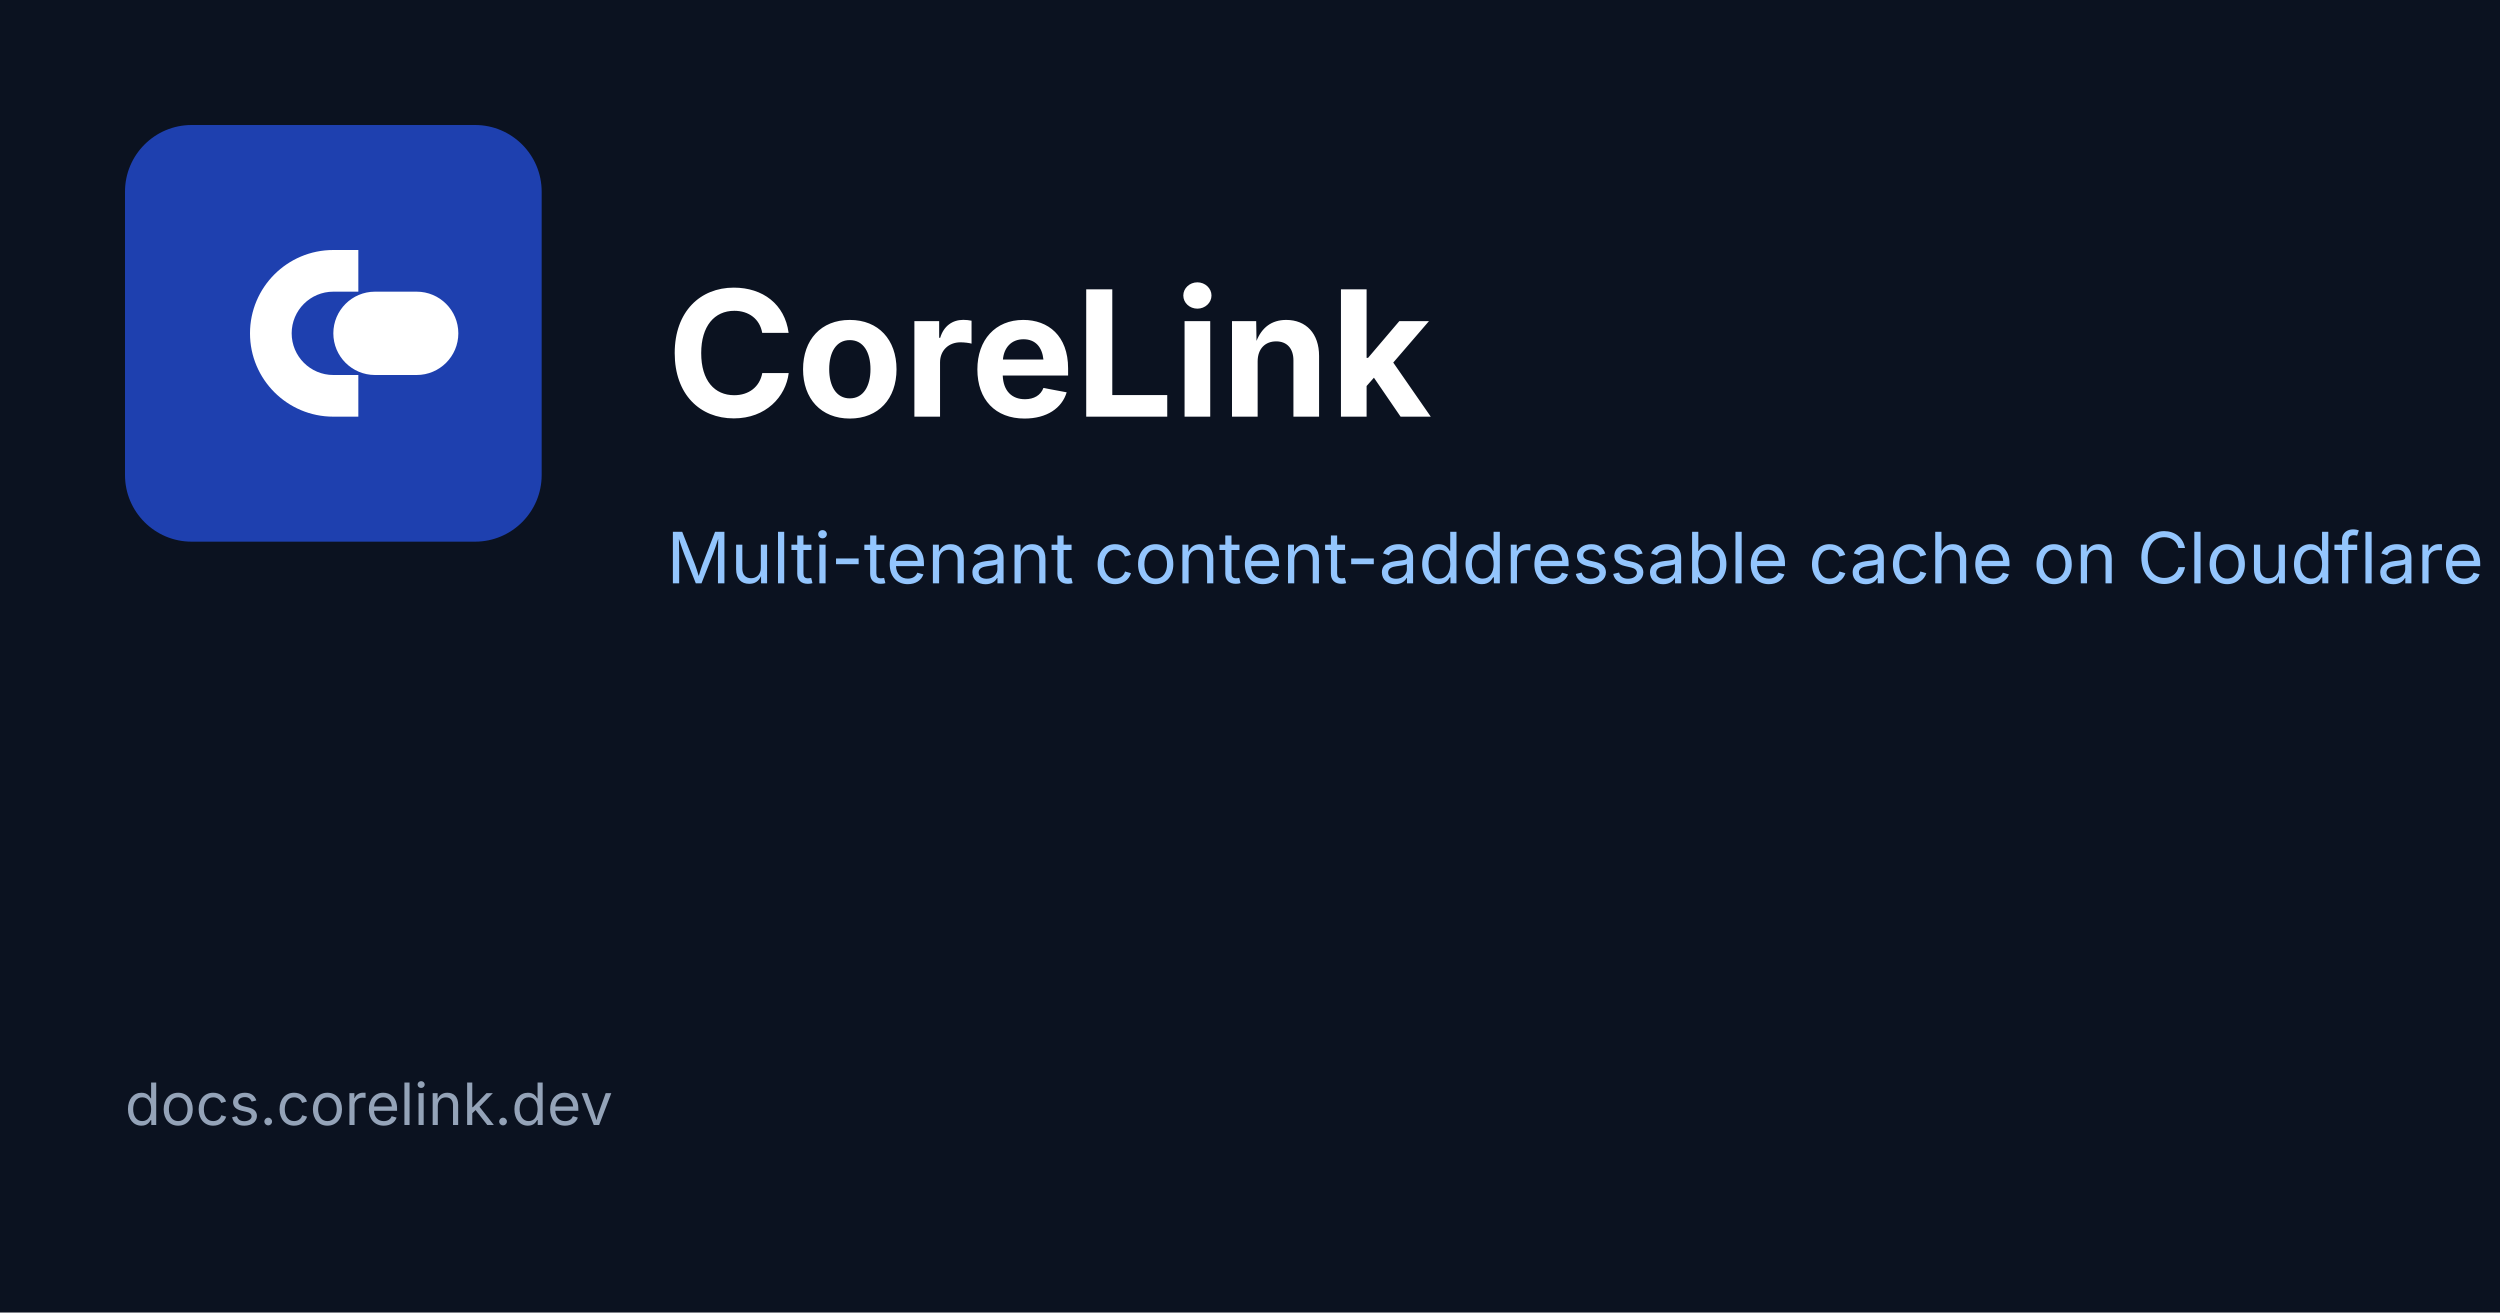
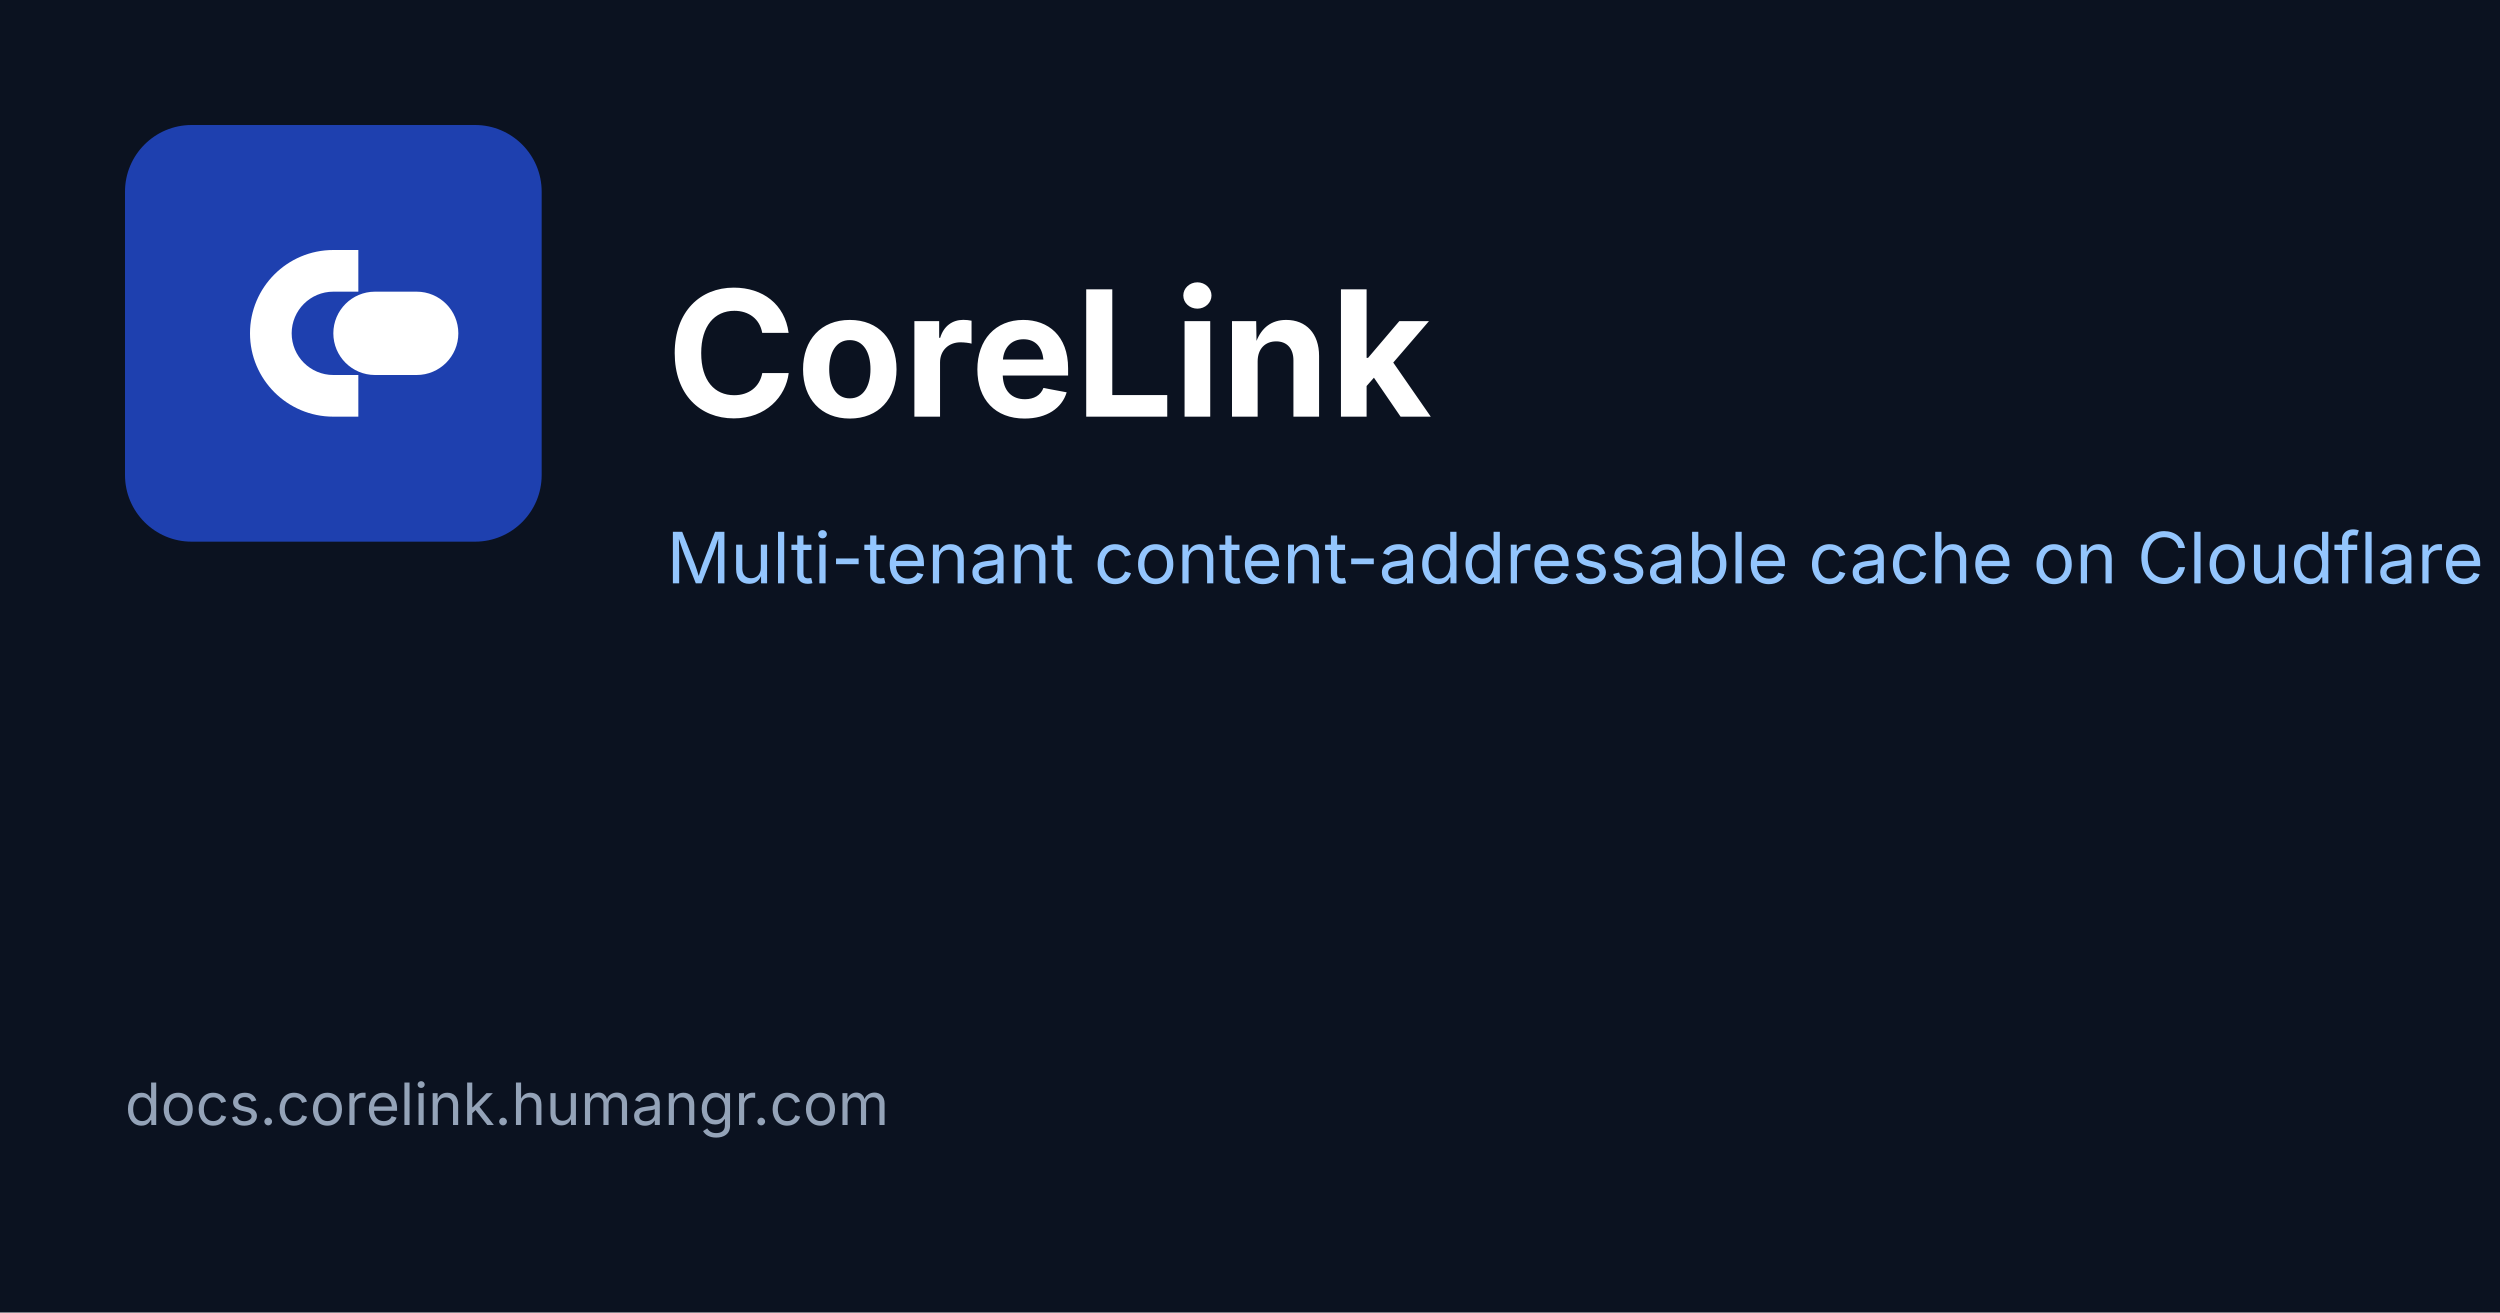
<svg xmlns="http://www.w3.org/2000/svg" viewBox="0 0 1200 630" role="img" aria-label="CoreLink documentation">
  <rect width="1200" height="630" fill="#0b1220" />
  <rect x="60" y="60" width="200" height="200" rx="32" fill="#1e40af" />
  <path d="M120 160a40 40 0 0 1 40-40h12v20h-12a20 20 0 0 0 0 40h12v20h-12a40 40 0 0 1-40-40Zm40 0a20 20 0 0 1 20-20h20a20 20 0 0 1 0 40h-20a20 20 0 0 1-20-20Z" fill="#ffffff" />
  <text x="320" y="200" fill="#ffffff" font-family="Inter, system-ui, sans-serif" font-size="84" font-weight="700">CoreLink</text>
  <text x="320" y="280" fill="#93c5fd" font-family="Inter, system-ui, sans-serif" font-size="34">Multi-tenant content-addressable cache on Cloudflare</text>
-   <text x="60" y="540" fill="#94a3b8" font-family="Inter, system-ui, sans-serif" font-size="28">docs.corelink.dev</text>
+   <text x="60" y="540" fill="#94a3b8" font-family="Inter, system-ui, sans-serif" font-size="28">docs.corelink.humangr.com</text>
</svg>
